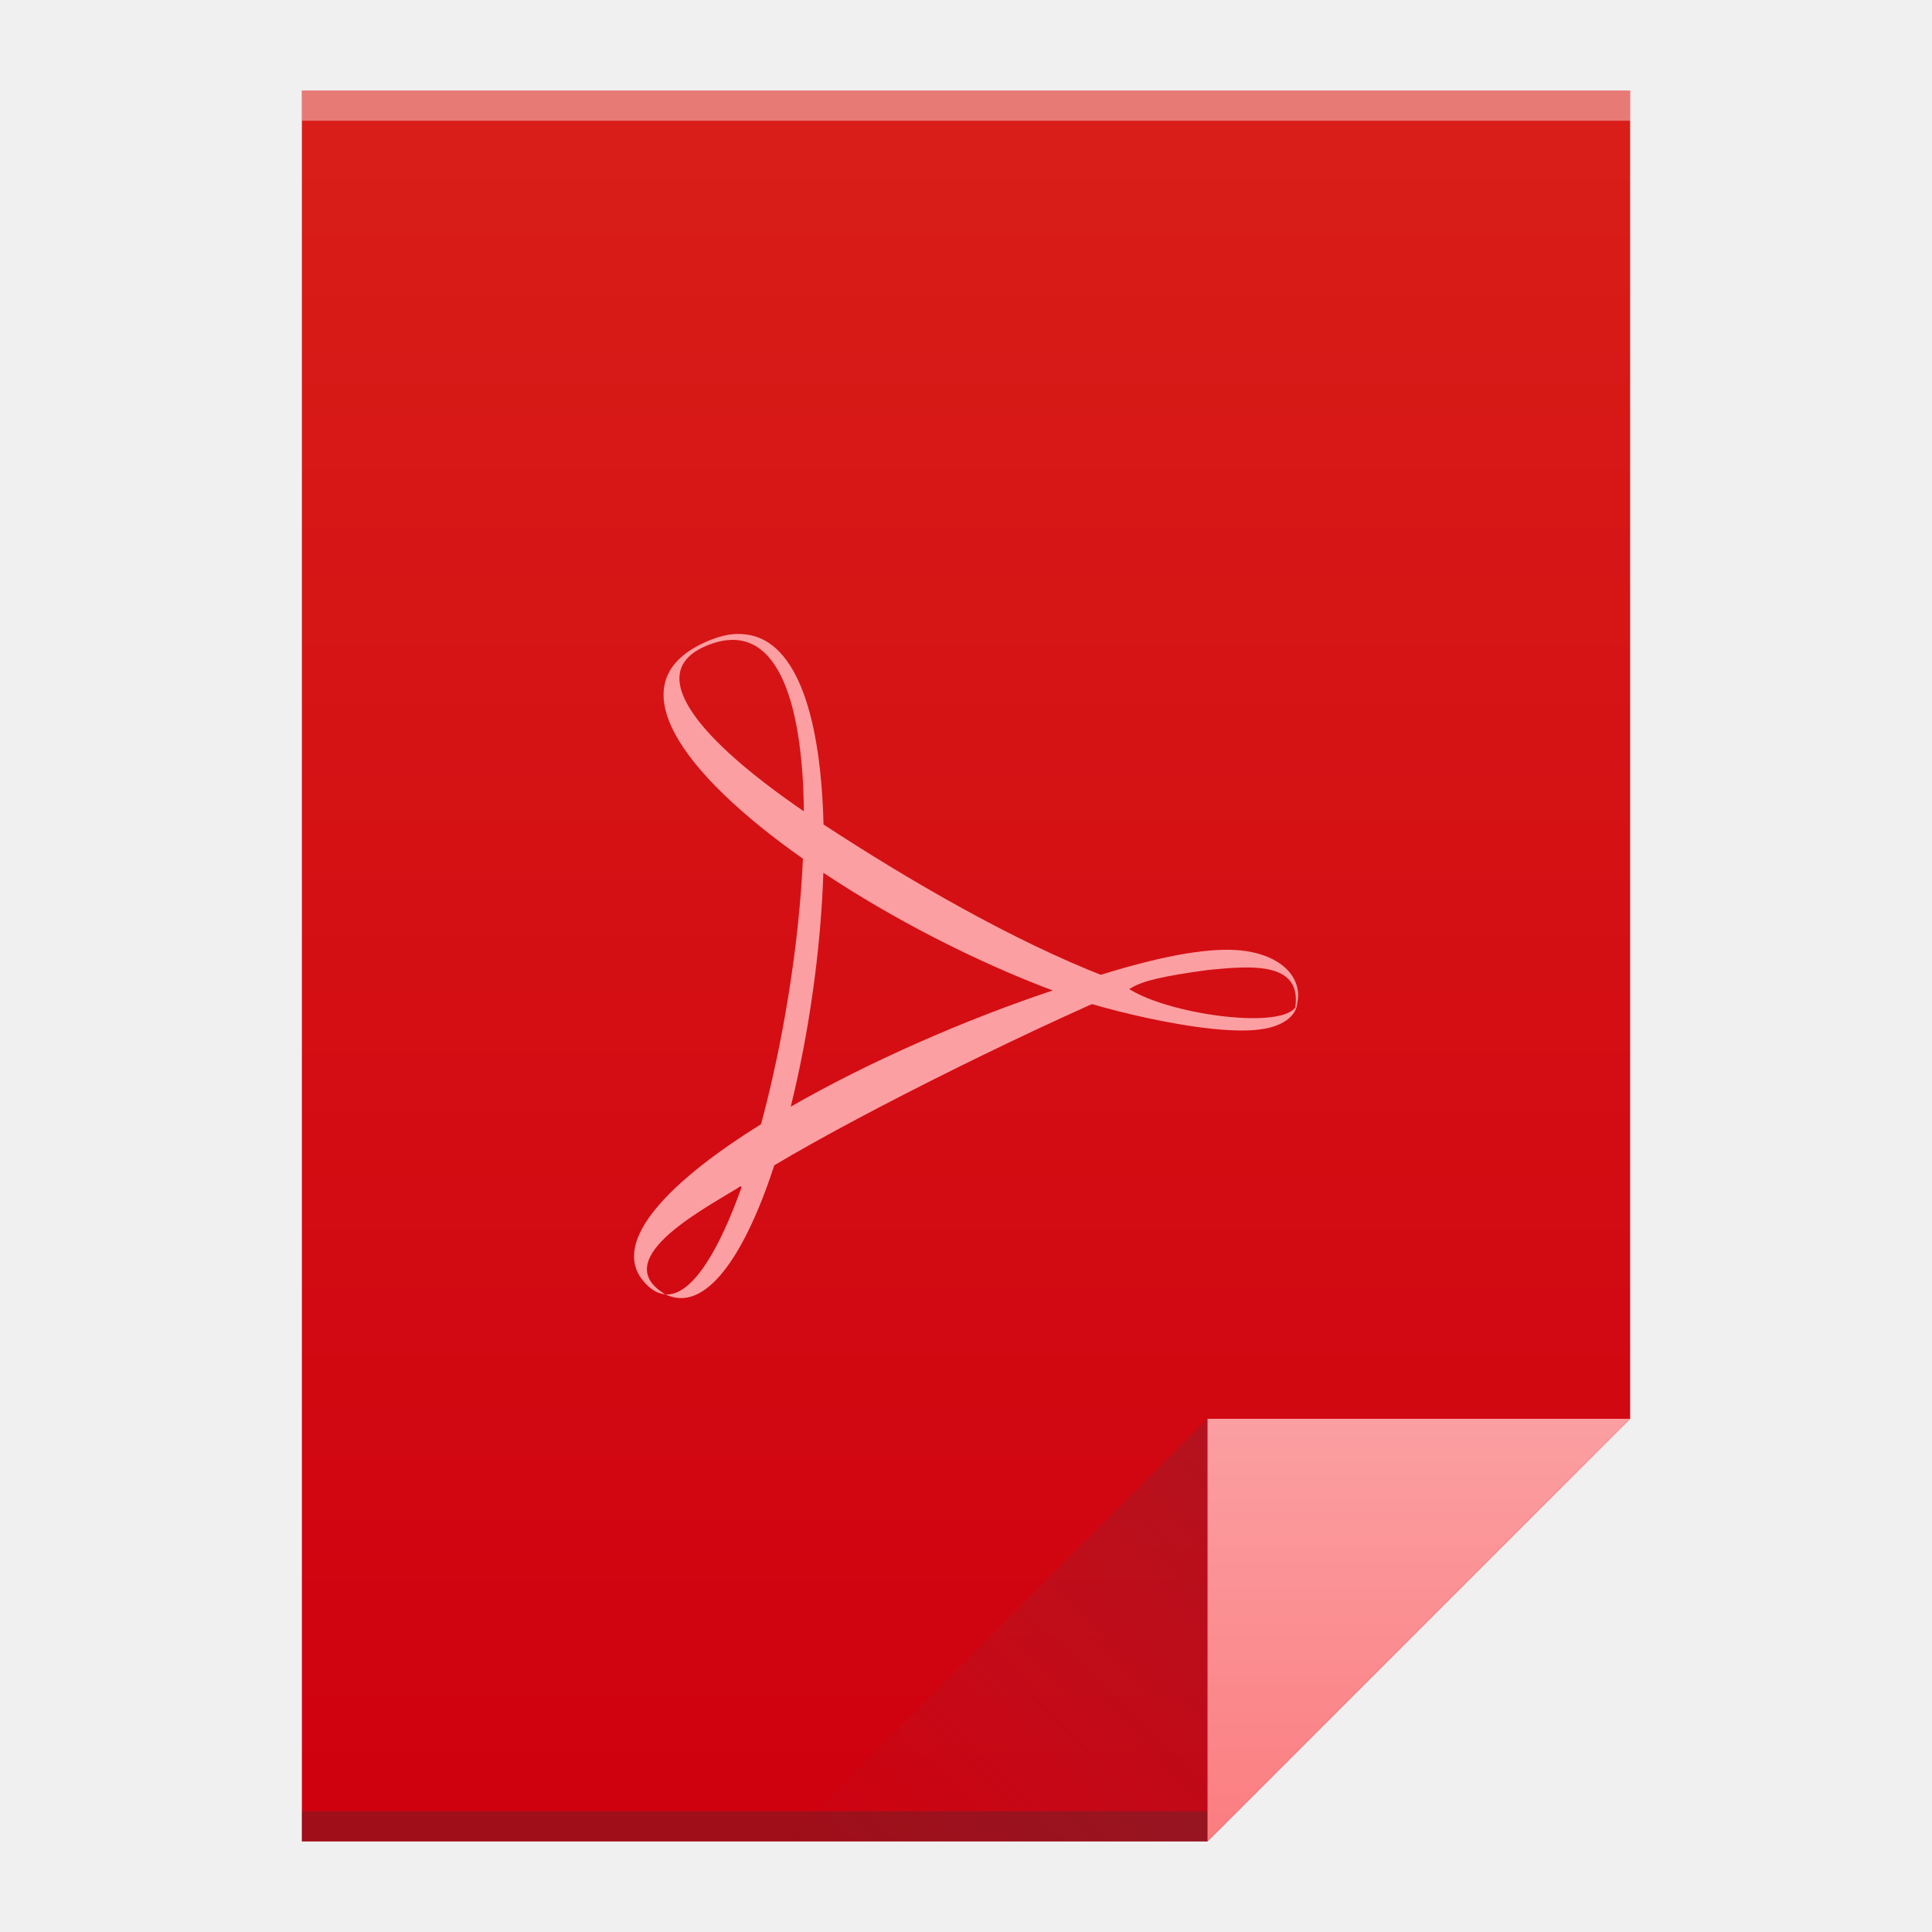
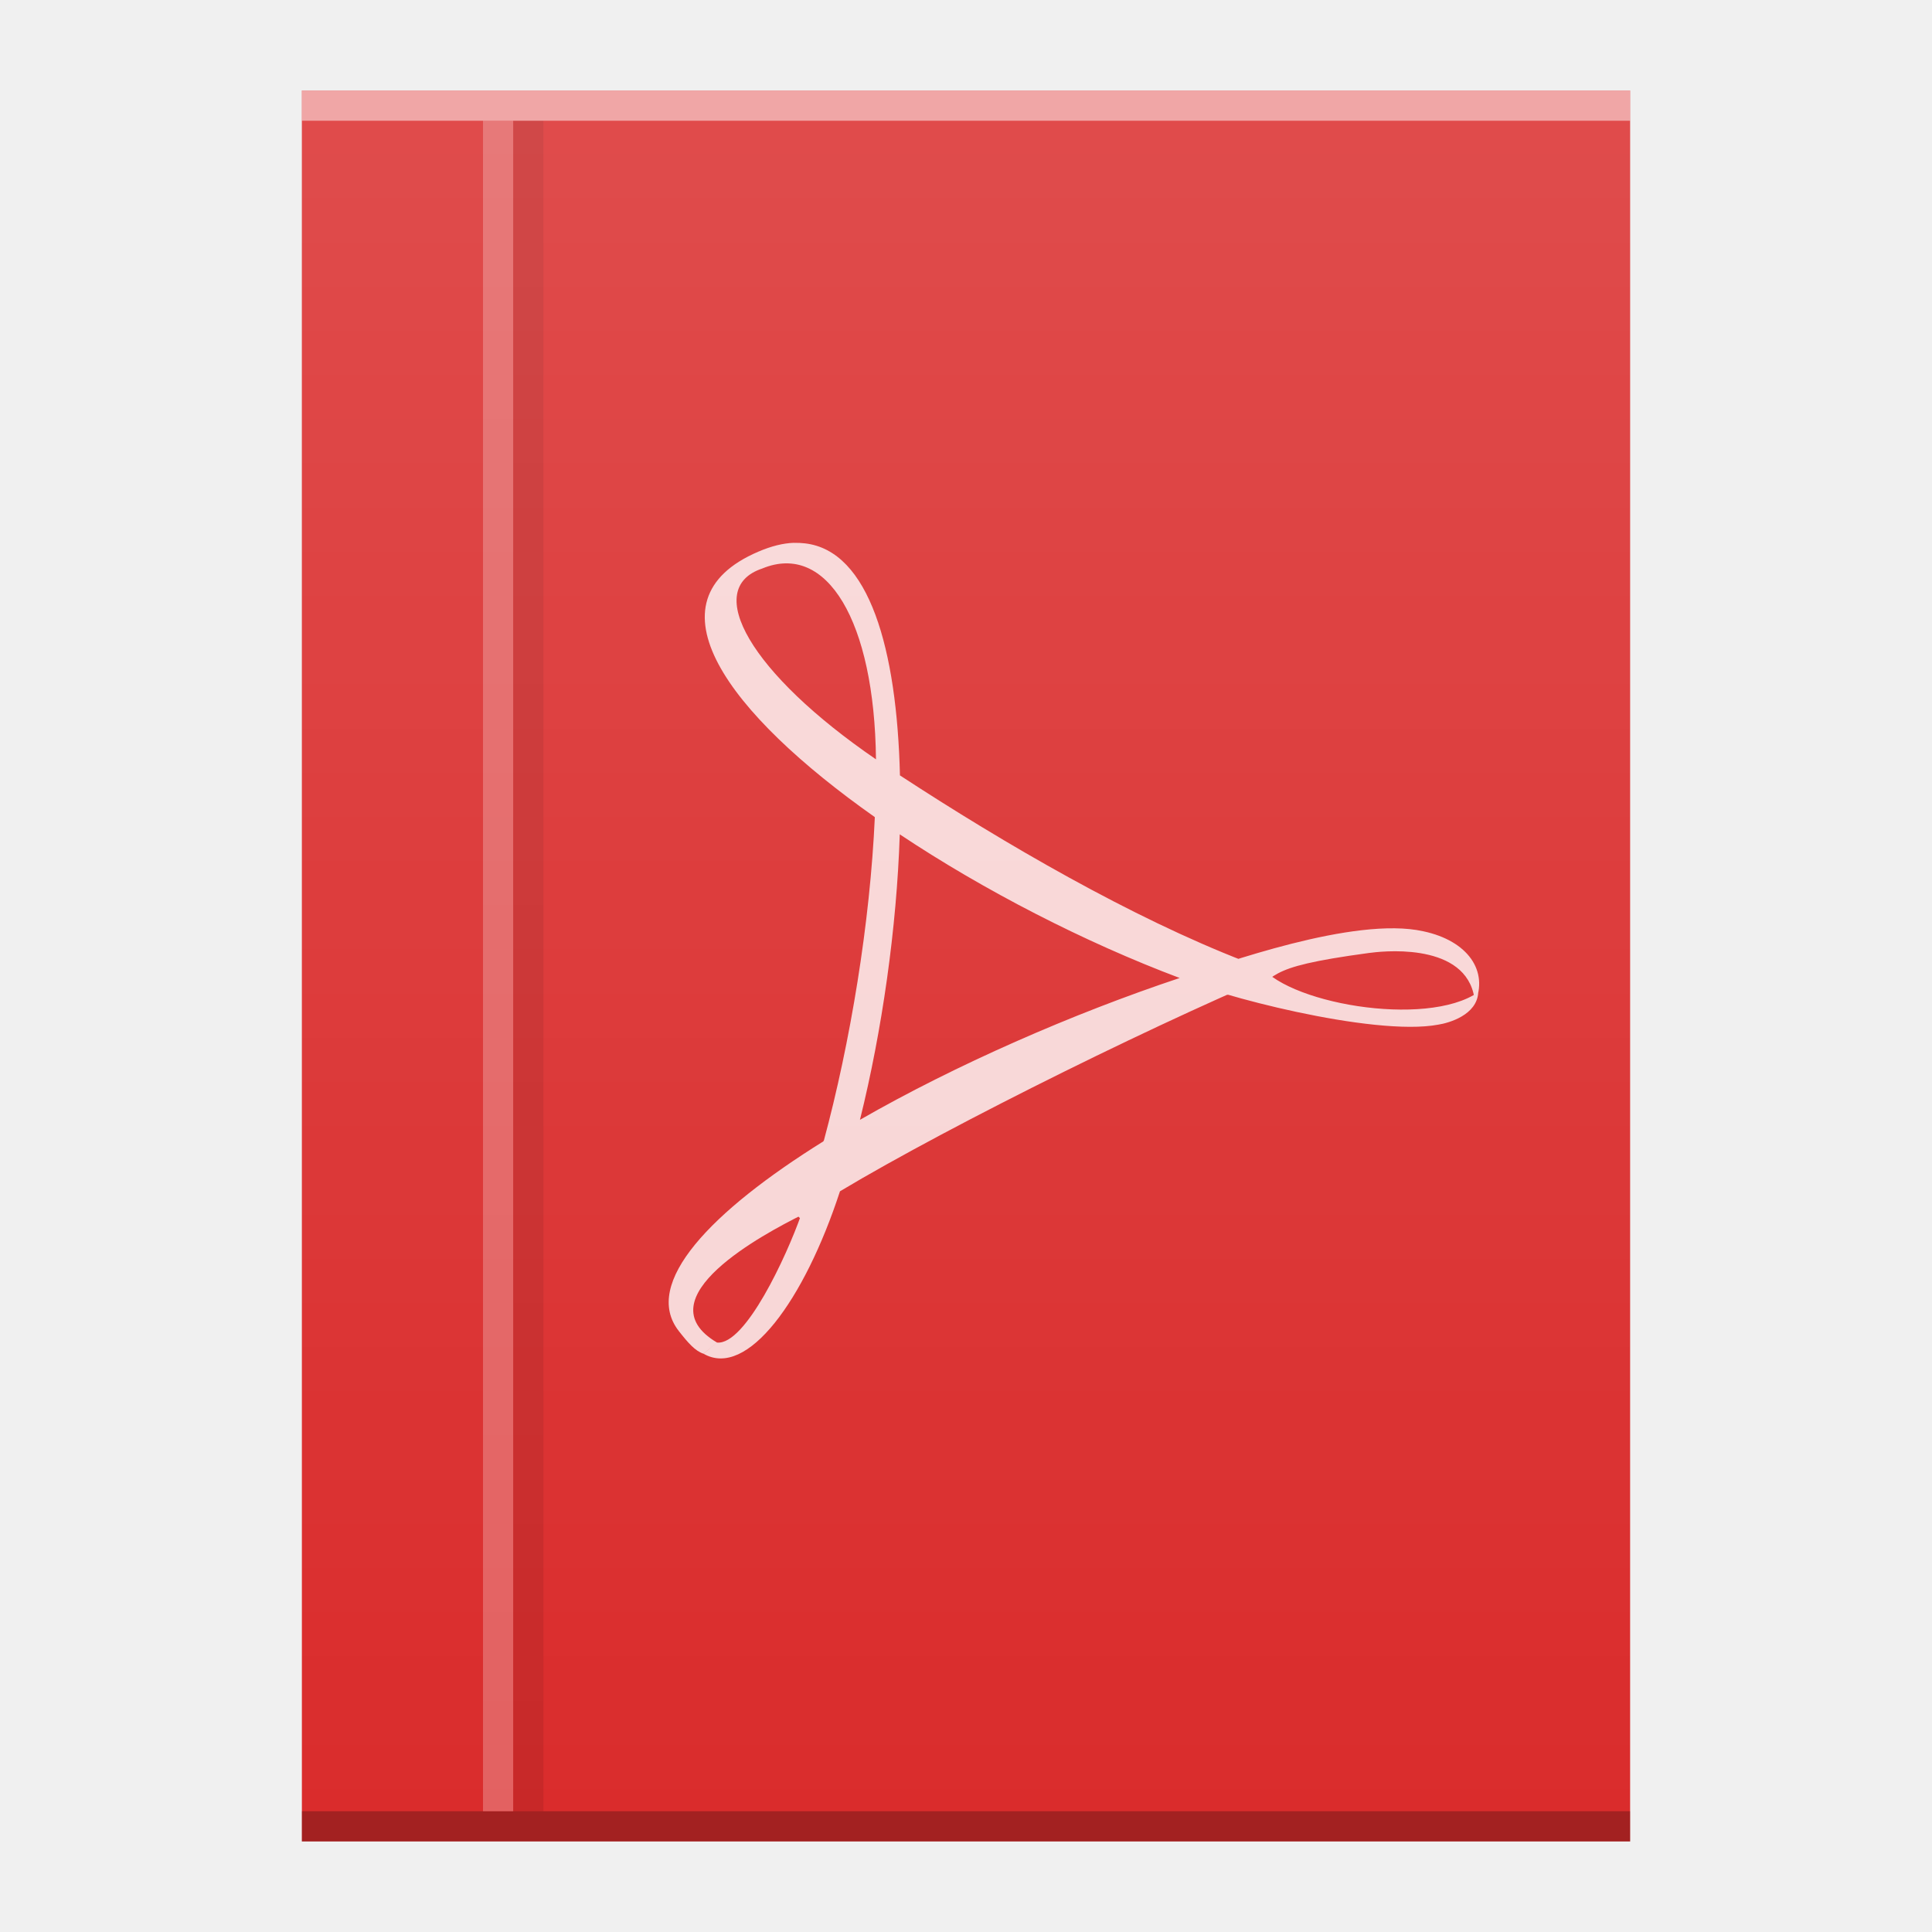
- <svg xmlns="http://www.w3.org/2000/svg" xmlns:xlink="http://www.w3.org/1999/xlink" viewBox="0 0 64 64" id="svg2" version="1.1" width="64" height="64">
-   <defs id="defs4">
-     <linearGradient id="linearGradient4300">
-       <stop style="stop-color:#cf000f;stop-opacity:1" offset="0" id="stop4302" />
-       <stop style="stop-color:#d91e18;stop-opacity:1" offset="1" id="stop4304" />
+ <svg xmlns="http://www.w3.org/2000/svg" xmlns:xlink="http://www.w3.org/1999/xlink" width="64" viewBox="0 0 64 64" height="64">
+   <defs>
+     <linearGradient id="a" y1="392.36" y2="336.36" x2="0" gradientUnits="userSpaceOnUse" gradientTransform="translate(-14-332.36)">
+       <stop stop-color="#ffffff" stop-opacity="0" />
+       <stop offset="1" stop-color="#ffffff" stop-opacity=".15" />
    </linearGradient>
-     <linearGradient xlink:href="#linearGradient4300" id="linearGradient4306" x1="32" y1="61" x2="32" y2="3" gradientUnits="userSpaceOnUse" />
-     <linearGradient gradientTransform="matrix(1,0,0,-1,-14,78)" xlink:href="#linearGradient4410" id="linearGradient4427" x1="54" y1="31" x2="40" y2="17" gradientUnits="userSpaceOnUse" />
-     <linearGradient id="linearGradient4410">
-       <stop style="stop-color:#383e51;stop-opacity:1" offset="0" id="stop4412" />
-       <stop style="stop-color:#655c6f;stop-opacity:0" offset="1" id="stop4414" />
-     </linearGradient>
-     <linearGradient xlink:href="#linearGradient4351-9" id="linearGradient4357" x1="47" y1="61" x2="47" y2="47" gradientUnits="userSpaceOnUse" />
-     <linearGradient id="linearGradient4351-9">
-       <stop id="stop4353-8" offset="0" style="stop-color:#fb7d80;stop-opacity:1" />
-       <stop id="stop4355-3" offset="1" style="stop-color:#fb9fa2;stop-opacity:1" />
-     </linearGradient>
+     <path color-rendering="auto" color-interpolation-filters="linearRGB" shape-rendering="auto" image-rendering="auto" text-rendering="auto" id="b" color-interpolation="sRGB" color="#000000" d="m10 3v58h44v-58h-14z" />
  </defs>
-   <path style="fill:url(#linearGradient4306);fill-opacity:1;stroke:none" d="M 10 3 L 10 61 L 40 61 L 54 47 L 54 17 L 54 3 L 40 3 L 10 3 z " id="rect3500" />
-   <rect style="opacity:1;fill:#2e3132;fill-opacity:0.294;stroke:none" id="rect4169" width="30" height="1" x="10" y="60" />
-   <rect style="opacity:1;fill:#ffffff;fill-opacity:0.41;stroke:none" id="rect4236" width="44" height="1" x="10" y="3" />
-   <path style="fill:url(#linearGradient4357);fill-opacity:1.0;fill-rule:evenodd;stroke:none;stroke-width:1px;stroke-linecap:butt;stroke-linejoin:miter;stroke-opacity:1" d="M 54,47 40,61 40,47 Z" id="path4314" />
-   <path id="path4320" d="M 26,61 40,47 40,61 Z" style="opacity:0.2;fill:url(#linearGradient4427);fill-opacity:1;fill-rule:evenodd;stroke:none;stroke-width:1px;stroke-linecap:butt;stroke-linejoin:miter;stroke-opacity:1" />
-   <path style="fill:#fb9fa2;fill-opacity:1" d="m 24.403,21 c -0.297,0.011 -0.616,0.09 -0.966,0.24 -3.124,1.335 -0.823,4.401 3.159,7.204 0.024,-0.537 0.038,-1.063 0.033,-1.568 -3.397,-2.325 -5.385,-4.589 -3.219,-5.488 2.283,-0.946 3.179,1.733 3.219,5.488 0.213,0.145 0.427,0.288 0.651,0.435 -0.083,-3.418 -0.832,-6.098 -2.581,-6.296 -0.093,-0.011 -0.196,-0.017 -0.295,-0.013 m 2.877,6.309 -0.407,-0.645 -0.517,0.446 -0.108,0.678 0.682,1.285 0.343,-0.165 c 2.292,1.527 5.029,2.934 7.597,3.9 l 0.763,0.444 1.054,0.026 c 0.972,-0.576 0.392,-0.788 3.923,-1.225 l -3.978,0.303 c -3.069,-1.188 -6.505,-3.185 -9.354,-5.046 m 7.654,5.482 c 0.46,0.037 3.703,-0.53 5.132,-0.667 1.414,-0.136 3.15,-0.29 2.822,1.368 0.374,-0.869 -0.189,-1.692 -1.401,-1.951 -1.874,-0.42 -5.484,0.904 -6.552,1.25 m 2.07,-0.403 c -0.557,0.2 -1.498,0.18 -2.099,0.424 0.853,0.436 5.22,1.595 6.987,1.263 0.282,-0.044 1.056,-0.259 1.085,-0.882 -0.092,1.117 -5.324,0.293 -5.973,-0.805 m 1.164,0.018 c -0.458,-0.147 -2.822,0.581 -3.296,0.402 -2.906,0.968 -6.089,2.362 -8.677,3.849 l -0.75,0.149 -0.579,1.034 -0.777,1.012 0.876,0.873 0.686,-1.126 c 3.031,-1.817 9.022,-4.776 12.516,-6.194 m -12.516,6.194 c -0.37,0.222 -0.724,0.442 -1.06,0.655 -0.777,2.204 -1.683,3.685 -2.548,3.621 1.337,0.647 2.638,-1.309 3.608,-4.276 m -3.608,4.276 c -2.039,-1.203 1.582,-2.981 2.548,-3.621 0.218,-0.622 0.424,-1.296 0.618,-2.015 -3.043,1.894 -4.95,3.858 -3.929,5.156 0.246,0.314 0.506,0.46 0.765,0.479 m 3.164,-5.636 c 0.315,-0.196 0.647,-0.389 0.986,-0.583 0.6,-2.418 0.997,-5.2 1.08,-7.749 -0.231,-0.154 -0.457,-0.31 -0.677,-0.466 -0.128,2.87 -0.662,6.109 -1.388,8.797" id="path26" />
+   <use fill="#da2c2c" xlink:href="#b" />
+   <g color-rendering="auto" color-interpolation-filters="linearRGB" shape-rendering="auto" image-rendering="auto" text-rendering="auto" color-interpolation="sRGB" color="#000000">
+     <rect opacity=".25" x="10" y="60" width="44" height="1" />
+     <g fill="#ffffff">
+       <rect opacity=".5" x="10" y="3" width="44" height="1" />
+       <path opacity=".8" d="m26.301 17.981c-.363.013-.752.11-1.179.293-3.813 1.629-1 5.371 3.856 8.793.029-.656.047-1.298.04-1.913-4.147-2.838-5.763-5.656-3.768-6.321 2.139-.885 3.718 1.737 3.768 6.321.26.177.521.351.794.53-.101-4.172-1.016-7.444-3.151-7.685-.114-.013-.239-.02-.36-.016m3.511 7.701l-.497-.788-.631.544-.132.828.832 1.569.418-.201c2.797 1.864 6.138 3.581 9.273 4.76l.931.542 1.287.031c1.186-.703.479-.962 4.789-1.495l-4.856.369c-3.746-1.45-7.94-3.887-11.417-6.159m9.343 6.692c.562.045 4.52-.647 6.264-.815.667-.087 3.31-.277 3.444 1.67.456-1.061-.23-2.066-1.71-2.381-2.287-.512-6.693 1.103-7.998 1.526m2.526-.492c-.68.244-1.828.219-2.562.517 1.041.533 6.371 1.947 8.528 1.542.345-.054 1.289-.316 1.325-1.076-1.728 1.201-6.498.358-7.291-.982m1.421.022c-.559-.179-3.444.709-4.02.49-3.547 1.182-7.432 2.883-10.591 4.698l-.915.181-.707 1.262-.949 1.235 1.07 1.065.837-1.374c3.699-2.218 11.01-5.83 15.277-7.56m-15.277 7.56c-.452.271-.884.539-1.293.799-.474 1.345-1.84 4.302-2.778 4.211 0 0-.172.143-.446.371 1.441.828 3.335-1.76 4.518-5.381m-4.072 5.01c-2.488-1.468 1.599-3.621 2.778-4.211.266-.759.517-1.582.754-2.46-3.715 2.312-6.04 4.709-4.796 6.293.3.383.539.659.816.748m3.979-7.04c.385-.239.79-.474 1.204-.712.732-2.952 1.217-6.347 1.318-9.458-.282-.188-.557-.378-.826-.568-.157 3.502-.808 7.457-1.694 10.738" />
+     </g>
+   </g>
+   <rect width="1" x="16" y="4" fill="#ffffff" height="56" fill-opacity=".252" />
+   <rect color-interpolation-filters="linearRGB" x="17" y="4" fill-opacity=".083" color="#000000" image-rendering="auto" color-rendering="auto" width="1" color-interpolation="sRGB" text-rendering="auto" height="56" shape-rendering="auto" />
+   <use fill="url(#a)" xlink:href="#b" />
</svg>
